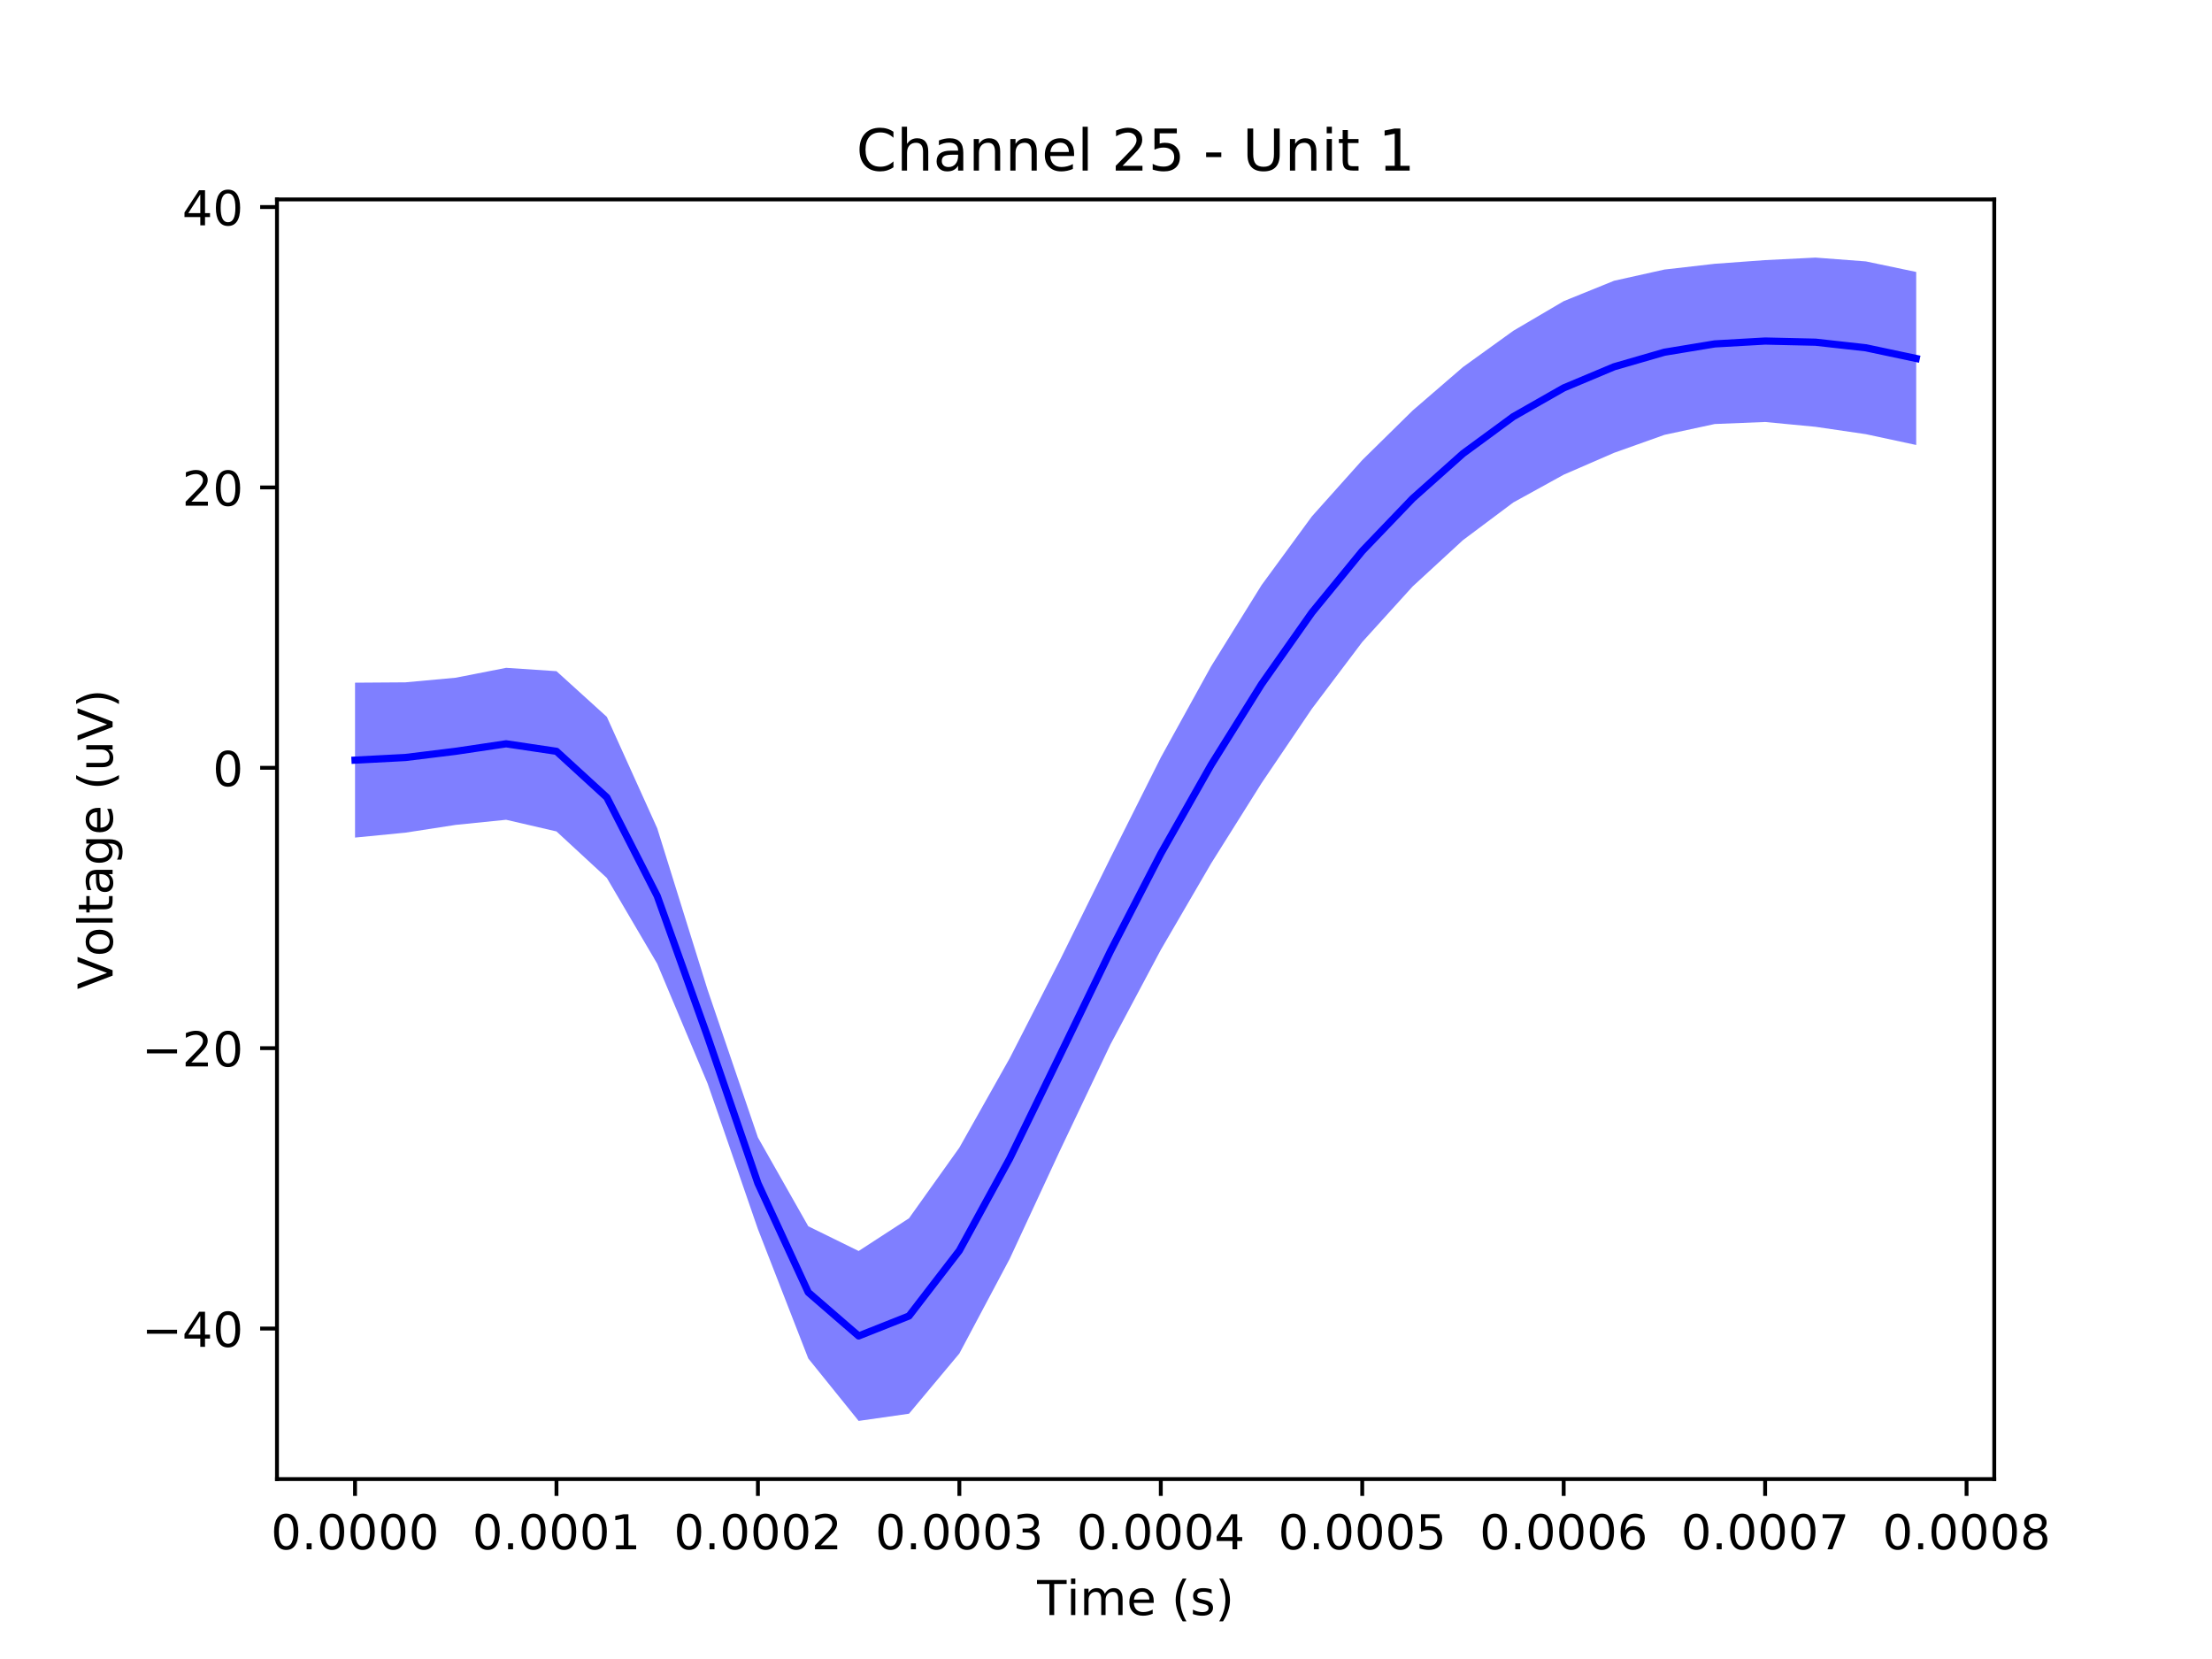
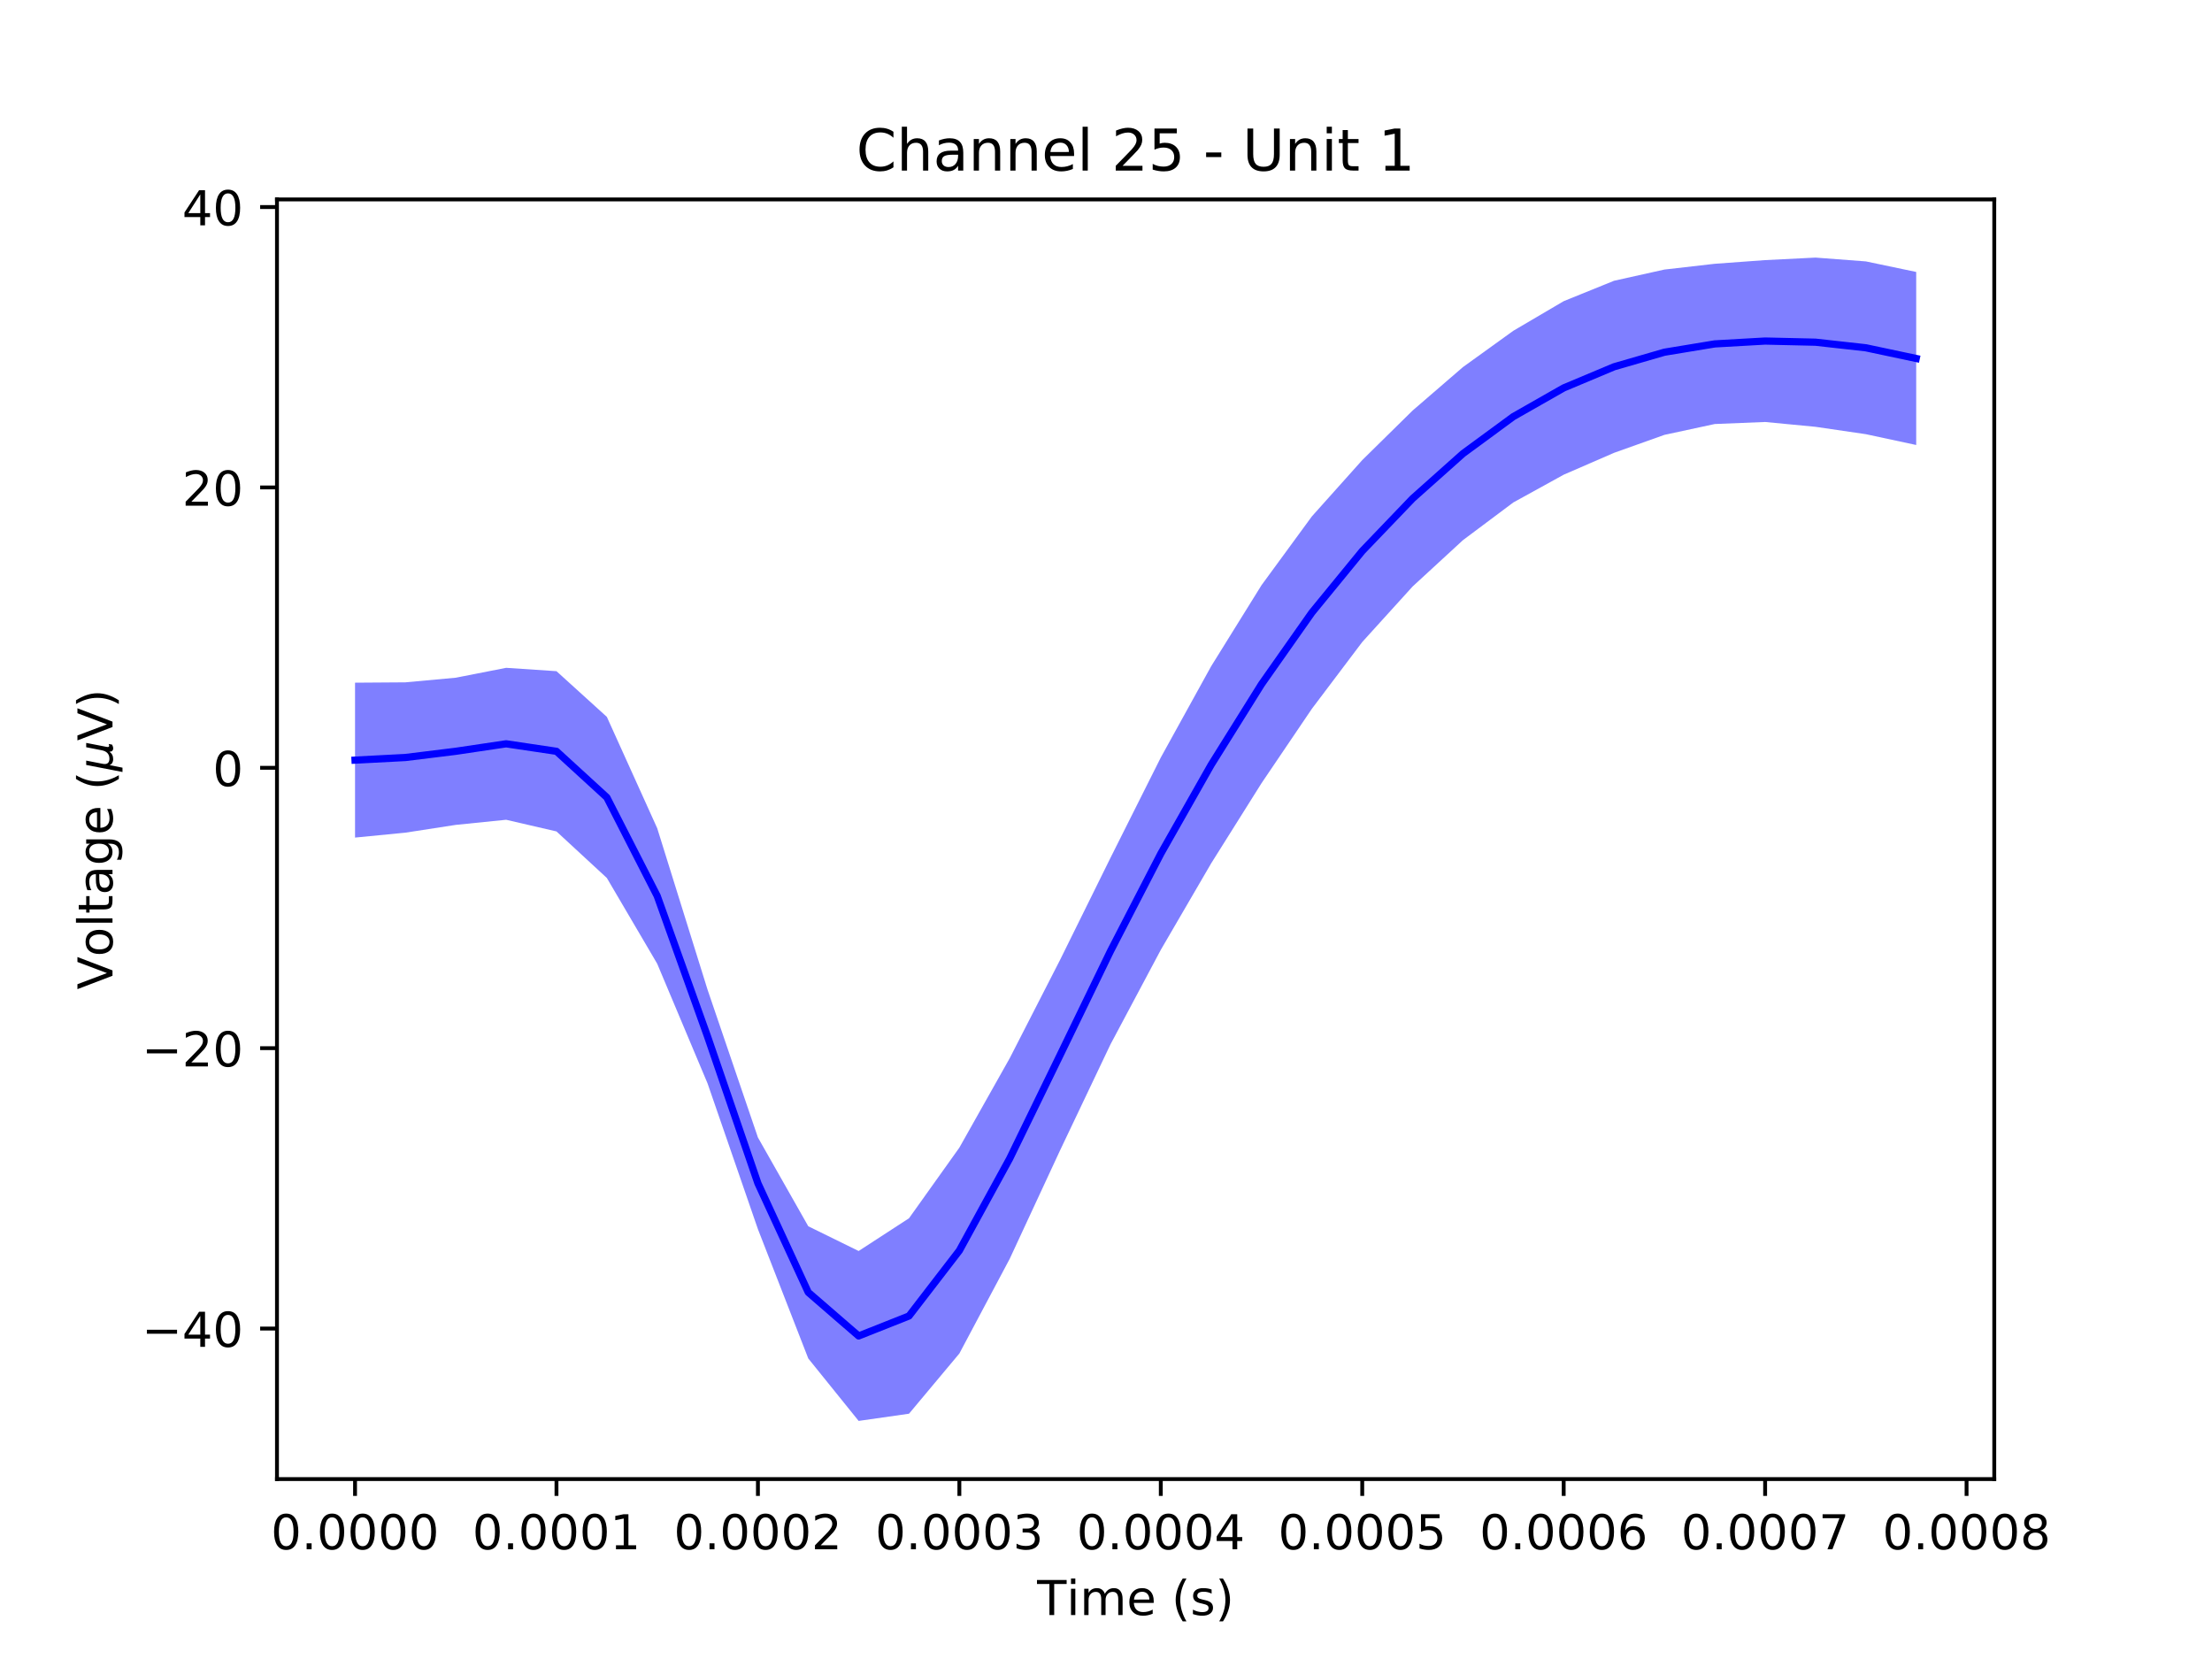
<svg xmlns="http://www.w3.org/2000/svg" xmlns:xlink="http://www.w3.org/1999/xlink" height="345pt" version="1.1" viewBox="0 0 460 345" width="460pt">
  <defs>
    <style type="text/css">
*{stroke-linecap:butt;stroke-linejoin:round;}
  </style>
  </defs>
  <g id="figure_1">
    <g id="patch_1">
      <path d="M 0 345.6  L 460.8 345.6  L 460.8 0  L 0 0  z " style="fill:#ffffff;" />
    </g>
    <g id="axes_1">
      <g id="patch_2">
        <path d="M 57.6 307.584  L 414.72 307.584  L 414.72 41.472  L 57.6 41.472  z " style="fill:#ffffff;" />
      </g>
      <g id="PolyCollection_1">
        <defs>
-           <path d="M 73.833 -203.631  L 73.833 -171.419  L 84.305 -172.443  L 94.778 -174.06  L 105.251 -175.123  L 115.724 -172.698  L 126.196 -163.023  L 136.669 -145.19  L 147.142 -120.294  L 157.615 -89.988  L 168.087 -63.095  L 178.56 -50.112  L 189.033 -51.609  L 199.505 -64.129  L 209.978 -83.825  L 220.451 -106.381  L 230.924 -128.4  L 241.396 -148.072  L 251.869 -166.058  L 262.342 -182.731  L 272.815 -198.205  L 283.287 -212.086  L 293.76 -223.633  L 304.233 -233.274  L 314.705 -241.111  L 325.178 -246.881  L 335.651 -251.432  L 346.124 -255.165  L 356.596 -257.422  L 367.069 -257.846  L 377.542 -256.843  L 388.015 -255.309  L 398.487 -253.061  L 398.487 -289.045  L 398.487 -289.045  L 388.015 -291.24  L 377.542 -292.032  L 367.069 -291.509  L 356.596 -290.743  L 346.124 -289.545  L 335.651 -287.214  L 325.178 -282.969  L 314.705 -276.811  L 304.233 -269.265  L 293.76 -260.225  L 283.287 -249.919  L 272.815 -238.216  L 262.342 -223.909  L 251.869 -207.049  L 241.396 -188.073  L 230.924 -167.192  L 220.451 -145.99  L 209.978 -125.54  L 199.505 -106.94  L 189.033 -92.253  L 178.56 -85.447  L 168.087 -90.589  L 157.615 -109.055  L 147.142 -139.789  L 136.669 -173.374  L 126.196 -196.525  L 115.724 -206.023  L 105.251 -206.72  L 94.778 -204.666  L 84.305 -203.704  L 73.833 -203.631  z " id="m333cd24819" />
+           <path d="M 73.833 -203.631  L 73.833 -171.419  L 84.305 -172.443  L 94.778 -174.06  L 105.251 -175.123  L 115.724 -172.698  L 126.196 -163.023  L 136.669 -145.19  L 147.142 -120.294  L 157.615 -89.988  L 168.087 -63.095  L 178.56 -50.112  L 189.033 -51.609  L 199.505 -64.129  L 209.978 -83.825  L 220.451 -106.381  L 230.924 -128.4  L 241.396 -148.072  L 251.869 -166.058  L 262.342 -182.731  L 272.815 -198.205  L 283.287 -212.086  L 293.76 -223.633  L 304.233 -233.274  L 314.705 -241.111  L 325.178 -246.881  L 335.651 -251.432  L 346.124 -255.165  L 356.596 -257.422  L 367.069 -257.846  L 377.542 -256.843  L 388.015 -255.309  L 398.487 -253.061  L 398.487 -289.045  L 398.487 -289.045  L 388.015 -291.24  L 377.542 -292.032  L 367.069 -291.509  L 356.596 -290.743  L 346.124 -289.545  L 335.651 -287.214  L 325.178 -282.969  L 314.705 -276.811  L 304.233 -269.265  L 293.76 -260.225  L 283.287 -249.919  L 272.815 -238.216  L 262.342 -223.909  L 251.869 -207.049  L 241.396 -188.073  L 230.924 -167.192  L 220.451 -145.99  L 209.978 -125.54  L 199.505 -106.94  L 189.033 -92.253  L 178.56 -85.447  L 168.087 -90.589  L 157.615 -109.055  L 147.142 -139.789  L 136.669 -173.374  L 126.196 -196.525  L 115.724 -206.023  L 105.251 -206.72  L 94.778 -204.666  L 84.305 -203.704  L 73.833 -203.631  z " id="me9197bde1e" />
        </defs>
-         <g clip-path="url(#pad2fbeab68)">
-           <use style="fill:#0000ff;fill-opacity:0.5;" x="0" xlink:href="#m333cd24819" y="345.6" />
+         <g clip-path="url(#p0d575ef239)">
+           <use style="fill:#0000ff;fill-opacity:0.5;" x="0" xlink:href="#me9197bde1e" y="345.6" />
        </g>
      </g>
      <g id="matplotlib.axis_1">
        <g id="xtick_1">
          <g id="line2d_1">
            <defs>
-               <path d="M 0 0  L 0 3.5  " id="m6c59bd2d85" style="stroke:#000000;stroke-width:0.8;" />
-             </defs>
-             <g>
-               <use style="stroke:#000000;stroke-width:0.8;" x="73.833" xlink:href="#m6c59bd2d85" y="307.584" />
+               <path d="M 0 0  L 0 3.5  " id="mfae7636197" style="stroke:#000000;stroke-width:0.8;" />
+             </defs>
+             <g>
+               <use style="stroke:#000000;stroke-width:0.8;" x="73.833" xlink:href="#mfae7636197" y="307.584" />
            </g>
          </g>
          <g id="text_1">
            <defs>
              <path d="M 31.781 66.406  Q 24.172 66.406 20.328 58.906  Q 16.5 51.422 16.5 36.375  Q 16.5 21.391 20.328 13.891  Q 24.172 6.391 31.781 6.391  Q 39.453 6.391 43.281 13.891  Q 47.125 21.391 47.125 36.375  Q 47.125 51.422 43.281 58.906  Q 39.453 66.406 31.781 66.406  z M 31.781 74.219  Q 44.047 74.219 50.516 64.516  Q 56.984 54.828 56.984 36.375  Q 56.984 17.969 50.516 8.266  Q 44.047 -1.422 31.781 -1.422  Q 19.531 -1.422 13.062 8.266  Q 6.594 17.969 6.594 36.375  Q 6.594 54.828 13.062 64.516  Q 19.531 74.219 31.781 74.219  z " id="DejaVuSans-30" />
              <path d="M 10.688 12.406  L 21 12.406  L 21 0  L 10.688 0  z " id="DejaVuSans-2e" />
            </defs>
            <g transform="translate(56.33742 322.1824)scale(0.1 -0.1)">
              <use xlink:href="#DejaVuSans-30" />
              <use x="63.623" xlink:href="#DejaVuSans-2e" />
              <use x="95.41" xlink:href="#DejaVuSans-30" />
              <use x="159.033" xlink:href="#DejaVuSans-30" />
              <use x="222.656" xlink:href="#DejaVuSans-30" />
              <use x="286.279" xlink:href="#DejaVuSans-30" />
            </g>
          </g>
        </g>
        <g id="xtick_2">
          <g id="line2d_2">
            <g>
-               <use style="stroke:#000000;stroke-width:0.8;" x="115.724" xlink:href="#m6c59bd2d85" y="307.584" />
+               <use style="stroke:#000000;stroke-width:0.8;" x="115.724" xlink:href="#mfae7636197" y="307.584" />
            </g>
          </g>
          <g id="text_2">
            <defs>
              <path d="M 12.406 8.297  L 28.516 8.297  L 28.516 63.922  L 10.984 60.406  L 10.984 69.391  L 28.422 72.906  L 38.281 72.906  L 38.281 8.297  L 54.391 8.297  L 54.391 0  L 12.406 0  z " id="DejaVuSans-31" />
            </defs>
            <g transform="translate(98.22832 322.1824)scale(0.1 -0.1)">
              <use xlink:href="#DejaVuSans-30" />
              <use x="63.623" xlink:href="#DejaVuSans-2e" />
              <use x="95.41" xlink:href="#DejaVuSans-30" />
              <use x="159.033" xlink:href="#DejaVuSans-30" />
              <use x="222.656" xlink:href="#DejaVuSans-30" />
              <use x="286.279" xlink:href="#DejaVuSans-31" />
            </g>
          </g>
        </g>
        <g id="xtick_3">
          <g id="line2d_3">
            <g>
-               <use style="stroke:#000000;stroke-width:0.8;" x="157.615" xlink:href="#m6c59bd2d85" y="307.584" />
+               <use style="stroke:#000000;stroke-width:0.8;" x="157.615" xlink:href="#mfae7636197" y="307.584" />
            </g>
          </g>
          <g id="text_3">
            <defs>
              <path d="M 19.188 8.297  L 53.609 8.297  L 53.609 0  L 7.328 0  L 7.328 8.297  Q 12.938 14.109 22.625 23.891  Q 32.328 33.688 34.812 36.531  Q 39.547 41.844 41.422 45.531  Q 43.312 49.219 43.312 52.781  Q 43.312 58.594 39.234 62.25  Q 35.156 65.922 28.609 65.922  Q 23.969 65.922 18.812 64.312  Q 13.672 62.703 7.812 59.422  L 7.812 69.391  Q 13.766 71.781 18.938 73  Q 24.125 74.219 28.422 74.219  Q 39.75 74.219 46.484 68.547  Q 53.219 62.891 53.219 53.422  Q 53.219 48.922 51.531 44.891  Q 49.859 40.875 45.406 35.406  Q 44.188 33.984 37.641 27.219  Q 31.109 20.453 19.188 8.297  z " id="DejaVuSans-32" />
            </defs>
            <g transform="translate(140.1192 322.1824)scale(0.1 -0.1)">
              <use xlink:href="#DejaVuSans-30" />
              <use x="63.623" xlink:href="#DejaVuSans-2e" />
              <use x="95.41" xlink:href="#DejaVuSans-30" />
              <use x="159.033" xlink:href="#DejaVuSans-30" />
              <use x="222.656" xlink:href="#DejaVuSans-30" />
              <use x="286.279" xlink:href="#DejaVuSans-32" />
            </g>
          </g>
        </g>
        <g id="xtick_4">
          <g id="line2d_4">
            <g>
-               <use style="stroke:#000000;stroke-width:0.8;" x="199.505" xlink:href="#m6c59bd2d85" y="307.584" />
+               <use style="stroke:#000000;stroke-width:0.8;" x="199.505" xlink:href="#mfae7636197" y="307.584" />
            </g>
          </g>
          <g id="text_4">
            <defs>
              <path d="M 40.578 39.312  Q 47.656 37.797 51.625 33  Q 55.609 28.219 55.609 21.188  Q 55.609 10.406 48.188 4.484  Q 40.766 -1.422 27.094 -1.422  Q 22.516 -1.422 17.656 -0.516  Q 12.797 0.391 7.625 2.203  L 7.625 11.719  Q 11.719 9.328 16.594 8.109  Q 21.484 6.891 26.812 6.891  Q 36.078 6.891 40.938 10.547  Q 45.797 14.203 45.797 21.188  Q 45.797 27.641 41.281 31.266  Q 36.766 34.906 28.719 34.906  L 20.219 34.906  L 20.219 43.016  L 29.109 43.016  Q 36.375 43.016 40.234 45.922  Q 44.094 48.828 44.094 54.297  Q 44.094 59.906 40.109 62.906  Q 36.141 65.922 28.719 65.922  Q 24.656 65.922 20.016 65.031  Q 15.375 64.156 9.812 62.312  L 9.812 71.094  Q 15.438 72.656 20.344 73.438  Q 25.25 74.219 29.594 74.219  Q 40.828 74.219 47.359 69.109  Q 53.906 64.016 53.906 55.328  Q 53.906 49.266 50.438 45.094  Q 46.969 40.922 40.578 39.312  z " id="DejaVuSans-33" />
            </defs>
            <g transform="translate(182.0101 322.1824)scale(0.1 -0.1)">
              <use xlink:href="#DejaVuSans-30" />
              <use x="63.623" xlink:href="#DejaVuSans-2e" />
              <use x="95.41" xlink:href="#DejaVuSans-30" />
              <use x="159.033" xlink:href="#DejaVuSans-30" />
              <use x="222.656" xlink:href="#DejaVuSans-30" />
              <use x="286.279" xlink:href="#DejaVuSans-33" />
            </g>
          </g>
        </g>
        <g id="xtick_5">
          <g id="line2d_5">
            <g>
-               <use style="stroke:#000000;stroke-width:0.8;" x="241.396" xlink:href="#m6c59bd2d85" y="307.584" />
+               <use style="stroke:#000000;stroke-width:0.8;" x="241.396" xlink:href="#mfae7636197" y="307.584" />
            </g>
          </g>
          <g id="text_5">
            <defs>
              <path d="M 37.797 64.312  L 12.891 25.391  L 37.797 25.391  z M 35.203 72.906  L 47.609 72.906  L 47.609 25.391  L 58.016 25.391  L 58.016 17.188  L 47.609 17.188  L 47.609 0  L 37.797 0  L 37.797 17.188  L 4.891 17.188  L 4.891 26.703  z " id="DejaVuSans-34" />
            </defs>
            <g transform="translate(223.9011 322.1824)scale(0.1 -0.1)">
              <use xlink:href="#DejaVuSans-30" />
              <use x="63.623" xlink:href="#DejaVuSans-2e" />
              <use x="95.41" xlink:href="#DejaVuSans-30" />
              <use x="159.033" xlink:href="#DejaVuSans-30" />
              <use x="222.656" xlink:href="#DejaVuSans-30" />
              <use x="286.279" xlink:href="#DejaVuSans-34" />
            </g>
          </g>
        </g>
        <g id="xtick_6">
          <g id="line2d_6">
            <g>
-               <use style="stroke:#000000;stroke-width:0.8;" x="283.287" xlink:href="#m6c59bd2d85" y="307.584" />
+               <use style="stroke:#000000;stroke-width:0.8;" x="283.287" xlink:href="#mfae7636197" y="307.584" />
            </g>
          </g>
          <g id="text_6">
            <defs>
              <path d="M 10.797 72.906  L 49.516 72.906  L 49.516 64.594  L 19.828 64.594  L 19.828 46.734  Q 21.969 47.469 24.109 47.828  Q 26.266 48.188 28.422 48.188  Q 40.625 48.188 47.75 41.5  Q 54.891 34.812 54.891 23.391  Q 54.891 11.625 47.562 5.094  Q 40.234 -1.422 26.906 -1.422  Q 22.312 -1.422 17.547 -0.641  Q 12.797 0.141 7.719 1.703  L 7.719 11.625  Q 12.109 9.234 16.797 8.062  Q 21.484 6.891 26.703 6.891  Q 35.156 6.891 40.078 11.328  Q 45.016 15.766 45.016 23.391  Q 45.016 31 40.078 35.438  Q 35.156 39.891 26.703 39.891  Q 22.75 39.891 18.812 39.016  Q 14.891 38.141 10.797 36.281  z " id="DejaVuSans-35" />
            </defs>
            <g transform="translate(265.792 322.1824)scale(0.1 -0.1)">
              <use xlink:href="#DejaVuSans-30" />
              <use x="63.623" xlink:href="#DejaVuSans-2e" />
              <use x="95.41" xlink:href="#DejaVuSans-30" />
              <use x="159.033" xlink:href="#DejaVuSans-30" />
              <use x="222.656" xlink:href="#DejaVuSans-30" />
              <use x="286.279" xlink:href="#DejaVuSans-35" />
            </g>
          </g>
        </g>
        <g id="xtick_7">
          <g id="line2d_7">
            <g>
-               <use style="stroke:#000000;stroke-width:0.8;" x="325.178" xlink:href="#m6c59bd2d85" y="307.584" />
+               <use style="stroke:#000000;stroke-width:0.8;" x="325.178" xlink:href="#mfae7636197" y="307.584" />
            </g>
          </g>
          <g id="text_7">
            <defs>
              <path d="M 33.016 40.375  Q 26.375 40.375 22.484 35.828  Q 18.609 31.297 18.609 23.391  Q 18.609 15.531 22.484 10.953  Q 26.375 6.391 33.016 6.391  Q 39.656 6.391 43.531 10.953  Q 47.406 15.531 47.406 23.391  Q 47.406 31.297 43.531 35.828  Q 39.656 40.375 33.016 40.375  z M 52.594 71.297  L 52.594 62.312  Q 48.875 64.062 45.094 64.984  Q 41.312 65.922 37.594 65.922  Q 27.828 65.922 22.672 59.328  Q 17.531 52.734 16.797 39.406  Q 19.672 43.656 24.016 45.922  Q 28.375 48.188 33.594 48.188  Q 44.578 48.188 50.953 41.516  Q 57.328 34.859 57.328 23.391  Q 57.328 12.156 50.688 5.359  Q 44.047 -1.422 33.016 -1.422  Q 20.359 -1.422 13.672 8.266  Q 6.984 17.969 6.984 36.375  Q 6.984 53.656 15.188 63.938  Q 23.391 74.219 37.203 74.219  Q 40.922 74.219 44.703 73.484  Q 48.484 72.75 52.594 71.297  z " id="DejaVuSans-36" />
            </defs>
            <g transform="translate(307.6829 322.1824)scale(0.1 -0.1)">
              <use xlink:href="#DejaVuSans-30" />
              <use x="63.623" xlink:href="#DejaVuSans-2e" />
              <use x="95.41" xlink:href="#DejaVuSans-30" />
              <use x="159.033" xlink:href="#DejaVuSans-30" />
              <use x="222.656" xlink:href="#DejaVuSans-30" />
              <use x="286.279" xlink:href="#DejaVuSans-36" />
            </g>
          </g>
        </g>
        <g id="xtick_8">
          <g id="line2d_8">
            <g>
-               <use style="stroke:#000000;stroke-width:0.8;" x="367.069" xlink:href="#m6c59bd2d85" y="307.584" />
+               <use style="stroke:#000000;stroke-width:0.8;" x="367.069" xlink:href="#mfae7636197" y="307.584" />
            </g>
          </g>
          <g id="text_8">
            <defs>
              <path d="M 8.203 72.906  L 55.078 72.906  L 55.078 68.703  L 28.609 0  L 18.312 0  L 43.219 64.594  L 8.203 64.594  z " id="DejaVuSans-37" />
            </defs>
            <g transform="translate(349.5738 322.1824)scale(0.1 -0.1)">
              <use xlink:href="#DejaVuSans-30" />
              <use x="63.623" xlink:href="#DejaVuSans-2e" />
              <use x="95.41" xlink:href="#DejaVuSans-30" />
              <use x="159.033" xlink:href="#DejaVuSans-30" />
              <use x="222.656" xlink:href="#DejaVuSans-30" />
              <use x="286.279" xlink:href="#DejaVuSans-37" />
            </g>
          </g>
        </g>
        <g id="xtick_9">
          <g id="line2d_9">
            <g>
-               <use style="stroke:#000000;stroke-width:0.8;" x="408.96" xlink:href="#m6c59bd2d85" y="307.584" />
+               <use style="stroke:#000000;stroke-width:0.8;" x="408.96" xlink:href="#mfae7636197" y="307.584" />
            </g>
          </g>
          <g id="text_9">
            <defs>
              <path d="M 31.781 34.625  Q 24.75 34.625 20.719 30.859  Q 16.703 27.094 16.703 20.516  Q 16.703 13.922 20.719 10.156  Q 24.75 6.391 31.781 6.391  Q 38.812 6.391 42.859 10.172  Q 46.922 13.969 46.922 20.516  Q 46.922 27.094 42.891 30.859  Q 38.875 34.625 31.781 34.625  z M 21.922 38.812  Q 15.578 40.375 12.031 44.719  Q 8.5 49.078 8.5 55.328  Q 8.5 64.062 14.719 69.141  Q 20.953 74.219 31.781 74.219  Q 42.672 74.219 48.875 69.141  Q 55.078 64.062 55.078 55.328  Q 55.078 49.078 51.531 44.719  Q 48 40.375 41.703 38.812  Q 48.828 37.156 52.797 32.312  Q 56.781 27.484 56.781 20.516  Q 56.781 9.906 50.312 4.234  Q 43.844 -1.422 31.781 -1.422  Q 19.734 -1.422 13.25 4.234  Q 6.781 9.906 6.781 20.516  Q 6.781 27.484 10.781 32.312  Q 14.797 37.156 21.922 38.812  z M 18.312 54.391  Q 18.312 48.734 21.844 45.562  Q 25.391 42.391 31.781 42.391  Q 38.141 42.391 41.719 45.562  Q 45.312 48.734 45.312 54.391  Q 45.312 60.062 41.719 63.234  Q 38.141 66.406 31.781 66.406  Q 25.391 66.406 21.844 63.234  Q 18.312 60.062 18.312 54.391  z " id="DejaVuSans-38" />
            </defs>
            <g transform="translate(391.4647 322.1824)scale(0.1 -0.1)">
              <use xlink:href="#DejaVuSans-30" />
              <use x="63.623" xlink:href="#DejaVuSans-2e" />
              <use x="95.41" xlink:href="#DejaVuSans-30" />
              <use x="159.033" xlink:href="#DejaVuSans-30" />
              <use x="222.656" xlink:href="#DejaVuSans-30" />
              <use x="286.279" xlink:href="#DejaVuSans-38" />
            </g>
          </g>
        </g>
        <g id="text_10">
          <defs>
            <path d="M -0.297 72.906  L 61.375 72.906  L 61.375 64.594  L 35.5 64.594  L 35.5 0  L 25.594 0  L 25.594 64.594  L -0.297 64.594  z " id="DejaVuSans-54" />
            <path d="M 9.422 54.688  L 18.406 54.688  L 18.406 0  L 9.422 0  z M 9.422 75.984  L 18.406 75.984  L 18.406 64.594  L 9.422 64.594  z " id="DejaVuSans-69" />
            <path d="M 52 44.188  Q 55.375 50.25 60.062 53.125  Q 64.75 56 71.094 56  Q 79.641 56 84.281 50.016  Q 88.922 44.047 88.922 33.016  L 88.922 0  L 79.891 0  L 79.891 32.719  Q 79.891 40.578 77.094 44.375  Q 74.312 48.188 68.609 48.188  Q 61.625 48.188 57.562 43.547  Q 53.516 38.922 53.516 30.906  L 53.516 0  L 44.484 0  L 44.484 32.719  Q 44.484 40.625 41.703 44.406  Q 38.922 48.188 33.109 48.188  Q 26.219 48.188 22.156 43.531  Q 18.109 38.875 18.109 30.906  L 18.109 0  L 9.078 0  L 9.078 54.688  L 18.109 54.688  L 18.109 46.188  Q 21.188 51.219 25.484 53.609  Q 29.781 56 35.688 56  Q 41.656 56 45.828 52.969  Q 50 49.953 52 44.188  z " id="DejaVuSans-6d" />
            <path d="M 56.203 29.594  L 56.203 25.203  L 14.891 25.203  Q 15.484 15.922 20.484 11.062  Q 25.484 6.203 34.422 6.203  Q 39.594 6.203 44.453 7.469  Q 49.312 8.734 54.109 11.281  L 54.109 2.781  Q 49.266 0.734 44.188 -0.344  Q 39.109 -1.422 33.891 -1.422  Q 20.797 -1.422 13.156 6.188  Q 5.516 13.812 5.516 26.812  Q 5.516 40.234 12.766 48.109  Q 20.016 56 32.328 56  Q 43.359 56 49.781 48.891  Q 56.203 41.797 56.203 29.594  z M 47.219 32.234  Q 47.125 39.594 43.094 43.984  Q 39.062 48.391 32.422 48.391  Q 24.906 48.391 20.391 44.141  Q 15.875 39.891 15.188 32.172  z " id="DejaVuSans-65" />
            <path id="DejaVuSans-20" />
            <path d="M 31 75.875  Q 24.469 64.656 21.281 53.656  Q 18.109 42.672 18.109 31.391  Q 18.109 20.125 21.312 9.062  Q 24.516 -2 31 -13.188  L 23.188 -13.188  Q 15.875 -1.703 12.234 9.375  Q 8.594 20.453 8.594 31.391  Q 8.594 42.281 12.203 53.312  Q 15.828 64.359 23.188 75.875  z " id="DejaVuSans-28" />
            <path d="M 44.281 53.078  L 44.281 44.578  Q 40.484 46.531 36.375 47.5  Q 32.281 48.484 27.875 48.484  Q 21.188 48.484 17.844 46.438  Q 14.5 44.391 14.5 40.281  Q 14.5 37.156 16.891 35.375  Q 19.281 33.594 26.516 31.984  L 29.594 31.297  Q 39.156 29.25 43.188 25.516  Q 47.219 21.781 47.219 15.094  Q 47.219 7.469 41.188 3.016  Q 35.156 -1.422 24.609 -1.422  Q 20.219 -1.422 15.453 -0.562  Q 10.688 0.297 5.422 2  L 5.422 11.281  Q 10.406 8.688 15.234 7.391  Q 20.062 6.109 24.812 6.109  Q 31.156 6.109 34.562 8.281  Q 37.984 10.453 37.984 14.406  Q 37.984 18.062 35.516 20.016  Q 33.062 21.969 24.703 23.781  L 21.578 24.516  Q 13.234 26.266 9.516 29.906  Q 5.812 33.547 5.812 39.891  Q 5.812 47.609 11.281 51.797  Q 16.75 56 26.812 56  Q 31.781 56 36.172 55.266  Q 40.578 54.547 44.281 53.078  z " id="DejaVuSans-73" />
            <path d="M 8.016 75.875  L 15.828 75.875  Q 23.141 64.359 26.781 53.312  Q 30.422 42.281 30.422 31.391  Q 30.422 20.453 26.781 9.375  Q 23.141 -1.703 15.828 -13.188  L 8.016 -13.188  Q 14.5 -2 17.703 9.062  Q 20.906 20.125 20.906 31.391  Q 20.906 42.672 17.703 53.656  Q 14.5 64.656 8.016 75.875  z " id="DejaVuSans-29" />
          </defs>
          <g transform="translate(215.6772 335.8606)scale(0.1 -0.1)">
            <use xlink:href="#DejaVuSans-54" />
            <use x="61.037" xlink:href="#DejaVuSans-69" />
            <use x="88.82" xlink:href="#DejaVuSans-6d" />
            <use x="186.232" xlink:href="#DejaVuSans-65" />
            <use x="247.756" xlink:href="#DejaVuSans-20" />
            <use x="279.543" xlink:href="#DejaVuSans-28" />
            <use x="318.557" xlink:href="#DejaVuSans-73" />
            <use x="370.656" xlink:href="#DejaVuSans-29" />
          </g>
        </g>
      </g>
      <g id="matplotlib.axis_2">
        <g id="ytick_1">
          <g id="line2d_10">
            <defs>
-               <path d="M 0 0  L -3.5 0  " id="m86c863c31c" style="stroke:#000000;stroke-width:0.8;" />
-             </defs>
-             <g>
-               <use style="stroke:#000000;stroke-width:0.8;" x="57.6" xlink:href="#m86c863c31c" y="276.281" />
+               <path d="M 0 0  L -3.5 0  " id="m122554b550" style="stroke:#000000;stroke-width:0.8;" />
+             </defs>
+             <g>
+               <use style="stroke:#000000;stroke-width:0.8;" x="57.6" xlink:href="#m122554b550" y="276.281" />
            </g>
          </g>
          <g id="text_11">
            <defs>
              <path d="M 10.594 35.5  L 73.188 35.5  L 73.188 27.203  L 10.594 27.203  z " id="DejaVuSans-2212" />
            </defs>
            <g transform="translate(29.49531 280.0805)scale(0.1 -0.1)">
              <use xlink:href="#DejaVuSans-2212" />
              <use x="83.789" xlink:href="#DejaVuSans-34" />
              <use x="147.412" xlink:href="#DejaVuSans-30" />
            </g>
          </g>
        </g>
        <g id="ytick_2">
          <g id="line2d_11">
            <g>
-               <use style="stroke:#000000;stroke-width:0.8;" x="57.6" xlink:href="#m86c863c31c" y="217.975" />
+               <use style="stroke:#000000;stroke-width:0.8;" x="57.6" xlink:href="#m122554b550" y="217.975" />
            </g>
          </g>
          <g id="text_12">
            <g transform="translate(29.49531 221.7743)scale(0.1 -0.1)">
              <use xlink:href="#DejaVuSans-2212" />
              <use x="83.789" xlink:href="#DejaVuSans-32" />
              <use x="147.412" xlink:href="#DejaVuSans-30" />
            </g>
          </g>
        </g>
        <g id="ytick_3">
          <g id="line2d_12">
            <g>
-               <use style="stroke:#000000;stroke-width:0.8;" x="57.6" xlink:href="#m86c863c31c" y="159.669" />
+               <use style="stroke:#000000;stroke-width:0.8;" x="57.6" xlink:href="#m122554b550" y="159.669" />
            </g>
          </g>
          <g id="text_13">
            <g transform="translate(44.2375 163.4681)scale(0.1 -0.1)">
              <use xlink:href="#DejaVuSans-30" />
            </g>
          </g>
        </g>
        <g id="ytick_4">
          <g id="line2d_13">
            <g>
-               <use style="stroke:#000000;stroke-width:0.8;" x="57.6" xlink:href="#m86c863c31c" y="101.363" />
+               <use style="stroke:#000000;stroke-width:0.8;" x="57.6" xlink:href="#m122554b550" y="101.363" />
            </g>
          </g>
          <g id="text_14">
            <g transform="translate(37.875 105.1619)scale(0.1 -0.1)">
              <use xlink:href="#DejaVuSans-32" />
              <use x="63.623" xlink:href="#DejaVuSans-30" />
            </g>
          </g>
        </g>
        <g id="ytick_5">
          <g id="line2d_14">
            <g>
-               <use style="stroke:#000000;stroke-width:0.8;" x="57.6" xlink:href="#m86c863c31c" y="43.056" />
+               <use style="stroke:#000000;stroke-width:0.8;" x="57.6" xlink:href="#m122554b550" y="43.056" />
            </g>
          </g>
          <g id="text_15">
            <g transform="translate(37.875 46.8557)scale(0.1 -0.1)">
              <use xlink:href="#DejaVuSans-34" />
              <use x="63.623" xlink:href="#DejaVuSans-30" />
            </g>
          </g>
        </g>
        <g id="text_16">
          <defs>
            <path d="M 28.609 0  L 0.781 72.906  L 11.078 72.906  L 34.188 11.531  L 57.328 72.906  L 67.578 72.906  L 39.797 0  z " id="DejaVuSans-56" />
            <path d="M 30.609 48.391  Q 23.391 48.391 19.188 42.75  Q 14.984 37.109 14.984 27.297  Q 14.984 17.484 19.156 11.844  Q 23.344 6.203 30.609 6.203  Q 37.797 6.203 41.984 11.859  Q 46.188 17.531 46.188 27.297  Q 46.188 37.016 41.984 42.703  Q 37.797 48.391 30.609 48.391  z M 30.609 56  Q 42.328 56 49.016 48.375  Q 55.719 40.766 55.719 27.297  Q 55.719 13.875 49.016 6.219  Q 42.328 -1.422 30.609 -1.422  Q 18.844 -1.422 12.172 6.219  Q 5.516 13.875 5.516 27.297  Q 5.516 40.766 12.172 48.375  Q 18.844 56 30.609 56  z " id="DejaVuSans-6f" />
            <path d="M 9.422 75.984  L 18.406 75.984  L 18.406 0  L 9.422 0  z " id="DejaVuSans-6c" />
            <path d="M 18.312 70.219  L 18.312 54.688  L 36.812 54.688  L 36.812 47.703  L 18.312 47.703  L 18.312 18.016  Q 18.312 11.328 20.141 9.422  Q 21.969 7.516 27.594 7.516  L 36.812 7.516  L 36.812 0  L 27.594 0  Q 17.188 0 13.234 3.875  Q 9.281 7.766 9.281 18.016  L 9.281 47.703  L 2.688 47.703  L 2.688 54.688  L 9.281 54.688  L 9.281 70.219  z " id="DejaVuSans-74" />
            <path d="M 34.281 27.484  Q 23.391 27.484 19.188 25  Q 14.984 22.516 14.984 16.5  Q 14.984 11.719 18.141 8.906  Q 21.297 6.109 26.703 6.109  Q 34.188 6.109 38.703 11.406  Q 43.219 16.703 43.219 25.484  L 43.219 27.484  z M 52.203 31.203  L 52.203 0  L 43.219 0  L 43.219 8.297  Q 40.141 3.328 35.547 0.953  Q 30.953 -1.422 24.312 -1.422  Q 15.922 -1.422 10.953 3.297  Q 6 8.016 6 15.922  Q 6 25.141 12.172 29.828  Q 18.359 34.516 30.609 34.516  L 43.219 34.516  L 43.219 35.406  Q 43.219 41.609 39.141 45  Q 35.062 48.391 27.688 48.391  Q 23 48.391 18.547 47.266  Q 14.109 46.141 10.016 43.891  L 10.016 52.203  Q 14.938 54.109 19.578 55.047  Q 24.219 56 28.609 56  Q 40.484 56 46.344 49.844  Q 52.203 43.703 52.203 31.203  z " id="DejaVuSans-61" />
            <path d="M 45.406 27.984  Q 45.406 37.75 41.375 43.109  Q 37.359 48.484 30.078 48.484  Q 22.859 48.484 18.828 43.109  Q 14.797 37.75 14.797 27.984  Q 14.797 18.266 18.828 12.891  Q 22.859 7.516 30.078 7.516  Q 37.359 7.516 41.375 12.891  Q 45.406 18.266 45.406 27.984  z M 54.391 6.781  Q 54.391 -7.172 48.188 -13.984  Q 42 -20.797 29.203 -20.797  Q 24.469 -20.797 20.266 -20.094  Q 16.062 -19.391 12.109 -17.922  L 12.109 -9.188  Q 16.062 -11.328 19.922 -12.344  Q 23.781 -13.375 27.781 -13.375  Q 36.625 -13.375 41.016 -8.766  Q 45.406 -4.156 45.406 5.172  L 45.406 9.625  Q 42.625 4.781 38.281 2.391  Q 33.938 0 27.875 0  Q 17.828 0 11.672 7.656  Q 5.516 15.328 5.516 27.984  Q 5.516 40.672 11.672 48.328  Q 17.828 56 27.875 56  Q 33.938 56 38.281 53.609  Q 42.625 51.219 45.406 46.391  L 45.406 54.688  L 54.391 54.688  z " id="DejaVuSans-67" />
-             <path d="M 8.5 21.578  L 8.5 54.688  L 17.484 54.688  L 17.484 21.922  Q 17.484 14.156 20.5 10.266  Q 23.531 6.391 29.594 6.391  Q 36.859 6.391 41.078 11.031  Q 45.312 15.672 45.312 23.688  L 45.312 54.688  L 54.297 54.688  L 54.297 0  L 45.312 0  L 45.312 8.406  Q 42.047 3.422 37.719 1  Q 33.406 -1.422 27.688 -1.422  Q 18.266 -1.422 13.375 4.438  Q 8.5 10.297 8.5 21.578  z M 31.109 56  z " id="DejaVuSans-75" />
+             <path d="M -1.312 -20.797  L 13.375 54.688  L 22.406 54.688  L 15.766 20.656  Q 15.578 19.625 15.422 18.359  Q 15.281 17.094 15.281 15.828  Q 15.281 11.281 18.141 8.828  Q 21 6.391 26.312 6.391  Q 33.547 6.391 37.984 10.484  Q 42.438 14.594 44 22.797  L 50.203 54.688  L 59.188 54.688  L 51.031 12.641  Q 50.828 11.719 50.75 11.031  Q 50.688 10.359 50.688 9.812  Q 50.688 8.297 51.297 7.594  Q 51.906 6.891 53.219 6.891  Q 53.719 6.891 54.562 7.125  Q 55.422 7.375 56.984 8.016  L 55.609 0.781  Q 53.469 -0.297 51.516 -0.859  Q 49.562 -1.422 47.703 -1.422  Q 44.484 -1.422 42.656 0.625  Q 40.828 2.688 40.828 6.297  Q 38.094 2.391 34.297 0.484  Q 30.516 -1.422 25.391 -1.422  Q 20.844 -1.422 17.453 0.672  Q 14.062 2.781 12.984 6.203  L 7.719 -20.797  z " id="DejaVuSans-Oblique-3bc" />
          </defs>
-           <g transform="translate(23.41562 205.746)rotate(-90)scale(0.1 -0.1)">
-             <use xlink:href="#DejaVuSans-56" />
-             <use x="68.299" xlink:href="#DejaVuSans-6f" />
-             <use x="129.48" xlink:href="#DejaVuSans-6c" />
-             <use x="157.264" xlink:href="#DejaVuSans-74" />
-             <use x="196.473" xlink:href="#DejaVuSans-61" />
-             <use x="257.752" xlink:href="#DejaVuSans-67" />
-             <use x="321.229" xlink:href="#DejaVuSans-65" />
-             <use x="382.752" xlink:href="#DejaVuSans-20" />
-             <use x="414.539" xlink:href="#DejaVuSans-28" />
-             <use x="453.553" xlink:href="#DejaVuSans-75" />
-             <use x="516.932" xlink:href="#DejaVuSans-56" />
-             <use x="585.34" xlink:href="#DejaVuSans-29" />
+           <g transform="translate(23.39531 205.778)rotate(-90)scale(0.1 -0.1)">
+             <use transform="translate(0 0.015625)" xlink:href="#DejaVuSans-56" />
+             <use transform="translate(68.4082 0.015625)" xlink:href="#DejaVuSans-6f" />
+             <use transform="translate(129.5898 0.015625)" xlink:href="#DejaVuSans-6c" />
+             <use transform="translate(157.373 0.015625)" xlink:href="#DejaVuSans-74" />
+             <use transform="translate(196.582 0.015625)" xlink:href="#DejaVuSans-61" />
+             <use transform="translate(257.8613 0.015625)" xlink:href="#DejaVuSans-67" />
+             <use transform="translate(321.3379 0.015625)" xlink:href="#DejaVuSans-65" />
+             <use transform="translate(382.8613 0.015625)" xlink:href="#DejaVuSans-20" />
+             <use transform="translate(414.6484 0.015625)" xlink:href="#DejaVuSans-28" />
+             <use transform="translate(453.6621 0.015625)" xlink:href="#DejaVuSans-Oblique-3bc" />
+             <use transform="translate(517.2852 0.015625)" xlink:href="#DejaVuSans-56" />
+             <use transform="translate(585.6934 0.015625)" xlink:href="#DejaVuSans-29" />
          </g>
        </g>
      </g>
      <g id="line2d_15">
-         <path clip-path="url(#pad2fbeab68)" d="M 73.833 158.075  L 84.305 157.527  L 94.778 156.237  L 105.251 154.679  L 115.724 156.239  L 126.196 165.826  L 136.669 186.318  L 147.142 215.559  L 157.615 246.079  L 168.087 268.758  L 178.56 277.821  L 189.033 273.669  L 199.505 260.065  L 209.978 240.918  L 220.451 219.415  L 230.924 197.804  L 241.396 177.527  L 251.869 159.047  L 262.342 142.28  L 272.815 127.389  L 283.287 114.597  L 293.76 103.671  L 304.233 94.331  L 314.705 86.639  L 325.178 80.675  L 335.651 76.277  L 346.124 73.245  L 356.596 71.518  L 367.069 70.922  L 377.542 71.162  L 388.015 72.325  L 398.487 74.547  " style="fill:none;stroke:#0000ff;stroke-linecap:square;stroke-width:1.5;" />
+         <path clip-path="url(#p0d575ef239)" d="M 73.833 158.075  L 84.305 157.527  L 94.778 156.237  L 105.251 154.679  L 115.724 156.239  L 126.196 165.826  L 136.669 186.318  L 147.142 215.559  L 157.615 246.079  L 168.087 268.758  L 178.56 277.821  L 189.033 273.669  L 199.505 260.065  L 209.978 240.918  L 220.451 219.415  L 230.924 197.804  L 241.396 177.527  L 251.869 159.047  L 262.342 142.28  L 272.815 127.389  L 283.287 114.597  L 293.76 103.671  L 304.233 94.331  L 314.705 86.639  L 325.178 80.675  L 335.651 76.277  L 346.124 73.245  L 356.596 71.518  L 367.069 70.922  L 377.542 71.162  L 388.015 72.325  L 398.487 74.547  " style="fill:none;stroke:#0000ff;stroke-linecap:square;stroke-width:1.5;" />
      </g>
      <g id="patch_3">
        <path d="M 57.6 307.584  L 57.6 41.472  " style="fill:none;stroke:#000000;stroke-linecap:square;stroke-linejoin:miter;stroke-width:0.8;" />
      </g>
      <g id="patch_4">
        <path d="M 414.72 307.584  L 414.72 41.472  " style="fill:none;stroke:#000000;stroke-linecap:square;stroke-linejoin:miter;stroke-width:0.8;" />
      </g>
      <g id="patch_5">
        <path d="M 57.6 307.584  L 414.72 307.584  " style="fill:none;stroke:#000000;stroke-linecap:square;stroke-linejoin:miter;stroke-width:0.8;" />
      </g>
      <g id="patch_6">
        <path d="M 57.6 41.472  L 414.72 41.472  " style="fill:none;stroke:#000000;stroke-linecap:square;stroke-linejoin:miter;stroke-width:0.8;" />
      </g>
      <g id="text_17">
        <defs>
          <path d="M 64.406 67.281  L 64.406 56.891  Q 59.422 61.531 53.781 63.812  Q 48.141 66.109 41.797 66.109  Q 29.297 66.109 22.656 58.469  Q 16.016 50.828 16.016 36.375  Q 16.016 21.969 22.656 14.328  Q 29.297 6.688 41.797 6.688  Q 48.141 6.688 53.781 8.984  Q 59.422 11.281 64.406 15.922  L 64.406 5.609  Q 59.234 2.094 53.438 0.328  Q 47.656 -1.422 41.219 -1.422  Q 24.656 -1.422 15.125 8.703  Q 5.609 18.844 5.609 36.375  Q 5.609 53.953 15.125 64.078  Q 24.656 74.219 41.219 74.219  Q 47.75 74.219 53.531 72.484  Q 59.328 70.75 64.406 67.281  z " id="DejaVuSans-43" />
          <path d="M 54.891 33.016  L 54.891 0  L 45.906 0  L 45.906 32.719  Q 45.906 40.484 42.875 44.328  Q 39.844 48.188 33.797 48.188  Q 26.516 48.188 22.312 43.547  Q 18.109 38.922 18.109 30.906  L 18.109 0  L 9.078 0  L 9.078 75.984  L 18.109 75.984  L 18.109 46.188  Q 21.344 51.125 25.703 53.562  Q 30.078 56 35.797 56  Q 45.219 56 50.047 50.172  Q 54.891 44.344 54.891 33.016  z " id="DejaVuSans-68" />
          <path d="M 54.891 33.016  L 54.891 0  L 45.906 0  L 45.906 32.719  Q 45.906 40.484 42.875 44.328  Q 39.844 48.188 33.797 48.188  Q 26.516 48.188 22.312 43.547  Q 18.109 38.922 18.109 30.906  L 18.109 0  L 9.078 0  L 9.078 54.688  L 18.109 54.688  L 18.109 46.188  Q 21.344 51.125 25.703 53.562  Q 30.078 56 35.797 56  Q 45.219 56 50.047 50.172  Q 54.891 44.344 54.891 33.016  z " id="DejaVuSans-6e" />
          <path d="M 4.891 31.391  L 31.203 31.391  L 31.203 23.391  L 4.891 23.391  z " id="DejaVuSans-2d" />
          <path d="M 8.688 72.906  L 18.609 72.906  L 18.609 28.609  Q 18.609 16.891 22.844 11.734  Q 27.094 6.594 36.625 6.594  Q 46.094 6.594 50.344 11.734  Q 54.594 16.891 54.594 28.609  L 54.594 72.906  L 64.5 72.906  L 64.5 27.391  Q 64.5 13.141 57.438 5.859  Q 50.391 -1.422 36.625 -1.422  Q 22.797 -1.422 15.734 5.859  Q 8.688 13.141 8.688 27.391  z " id="DejaVuSans-55" />
        </defs>
        <g transform="translate(178.0697 35.472)scale(0.12 -0.12)">
          <use xlink:href="#DejaVuSans-43" />
          <use x="69.824" xlink:href="#DejaVuSans-68" />
          <use x="133.203" xlink:href="#DejaVuSans-61" />
          <use x="194.482" xlink:href="#DejaVuSans-6e" />
          <use x="257.861" xlink:href="#DejaVuSans-6e" />
          <use x="321.24" xlink:href="#DejaVuSans-65" />
          <use x="382.764" xlink:href="#DejaVuSans-6c" />
          <use x="410.547" xlink:href="#DejaVuSans-20" />
          <use x="442.334" xlink:href="#DejaVuSans-32" />
          <use x="505.957" xlink:href="#DejaVuSans-35" />
          <use x="569.58" xlink:href="#DejaVuSans-20" />
          <use x="601.367" xlink:href="#DejaVuSans-2d" />
          <use x="637.451" xlink:href="#DejaVuSans-20" />
          <use x="669.238" xlink:href="#DejaVuSans-55" />
          <use x="742.432" xlink:href="#DejaVuSans-6e" />
          <use x="805.811" xlink:href="#DejaVuSans-69" />
          <use x="833.594" xlink:href="#DejaVuSans-74" />
          <use x="872.803" xlink:href="#DejaVuSans-20" />
          <use x="904.59" xlink:href="#DejaVuSans-31" />
        </g>
      </g>
    </g>
  </g>
  <defs>
-     <clipPath id="pad2fbeab68">
+     <clipPath id="p0d575ef239">
      <rect height="266.112" width="357.12" x="57.6" y="41.472" />
    </clipPath>
  </defs>
</svg>
